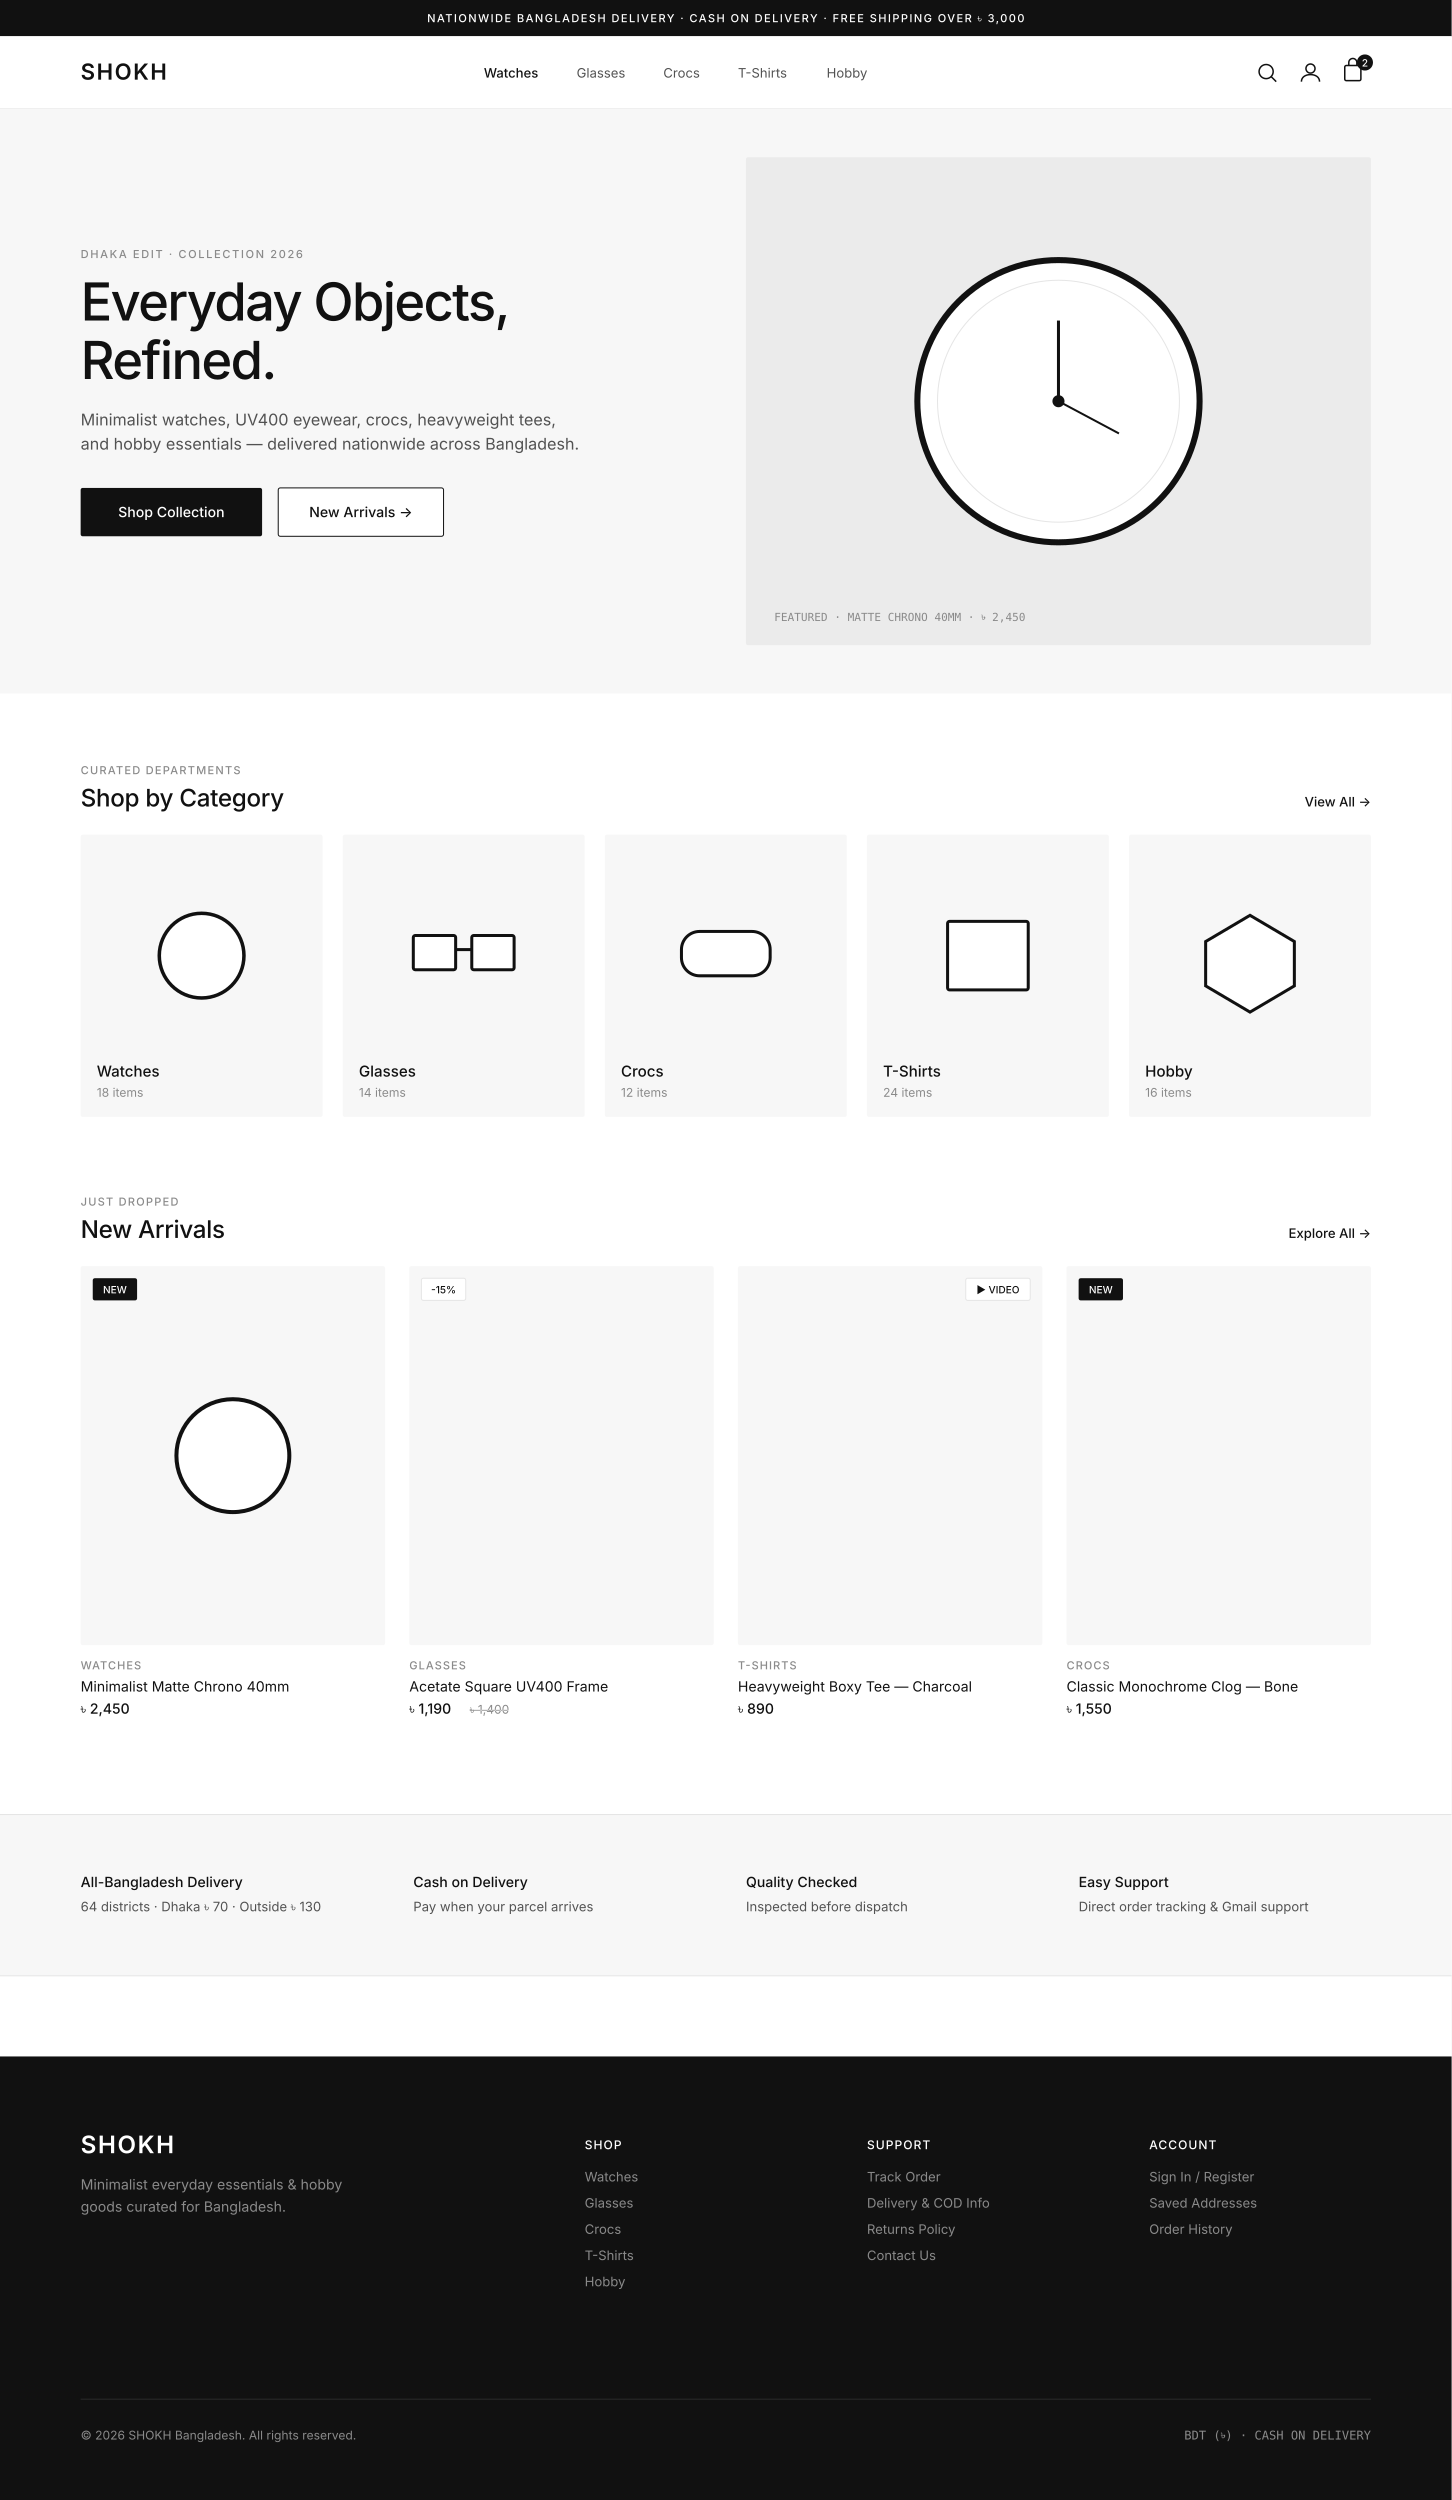
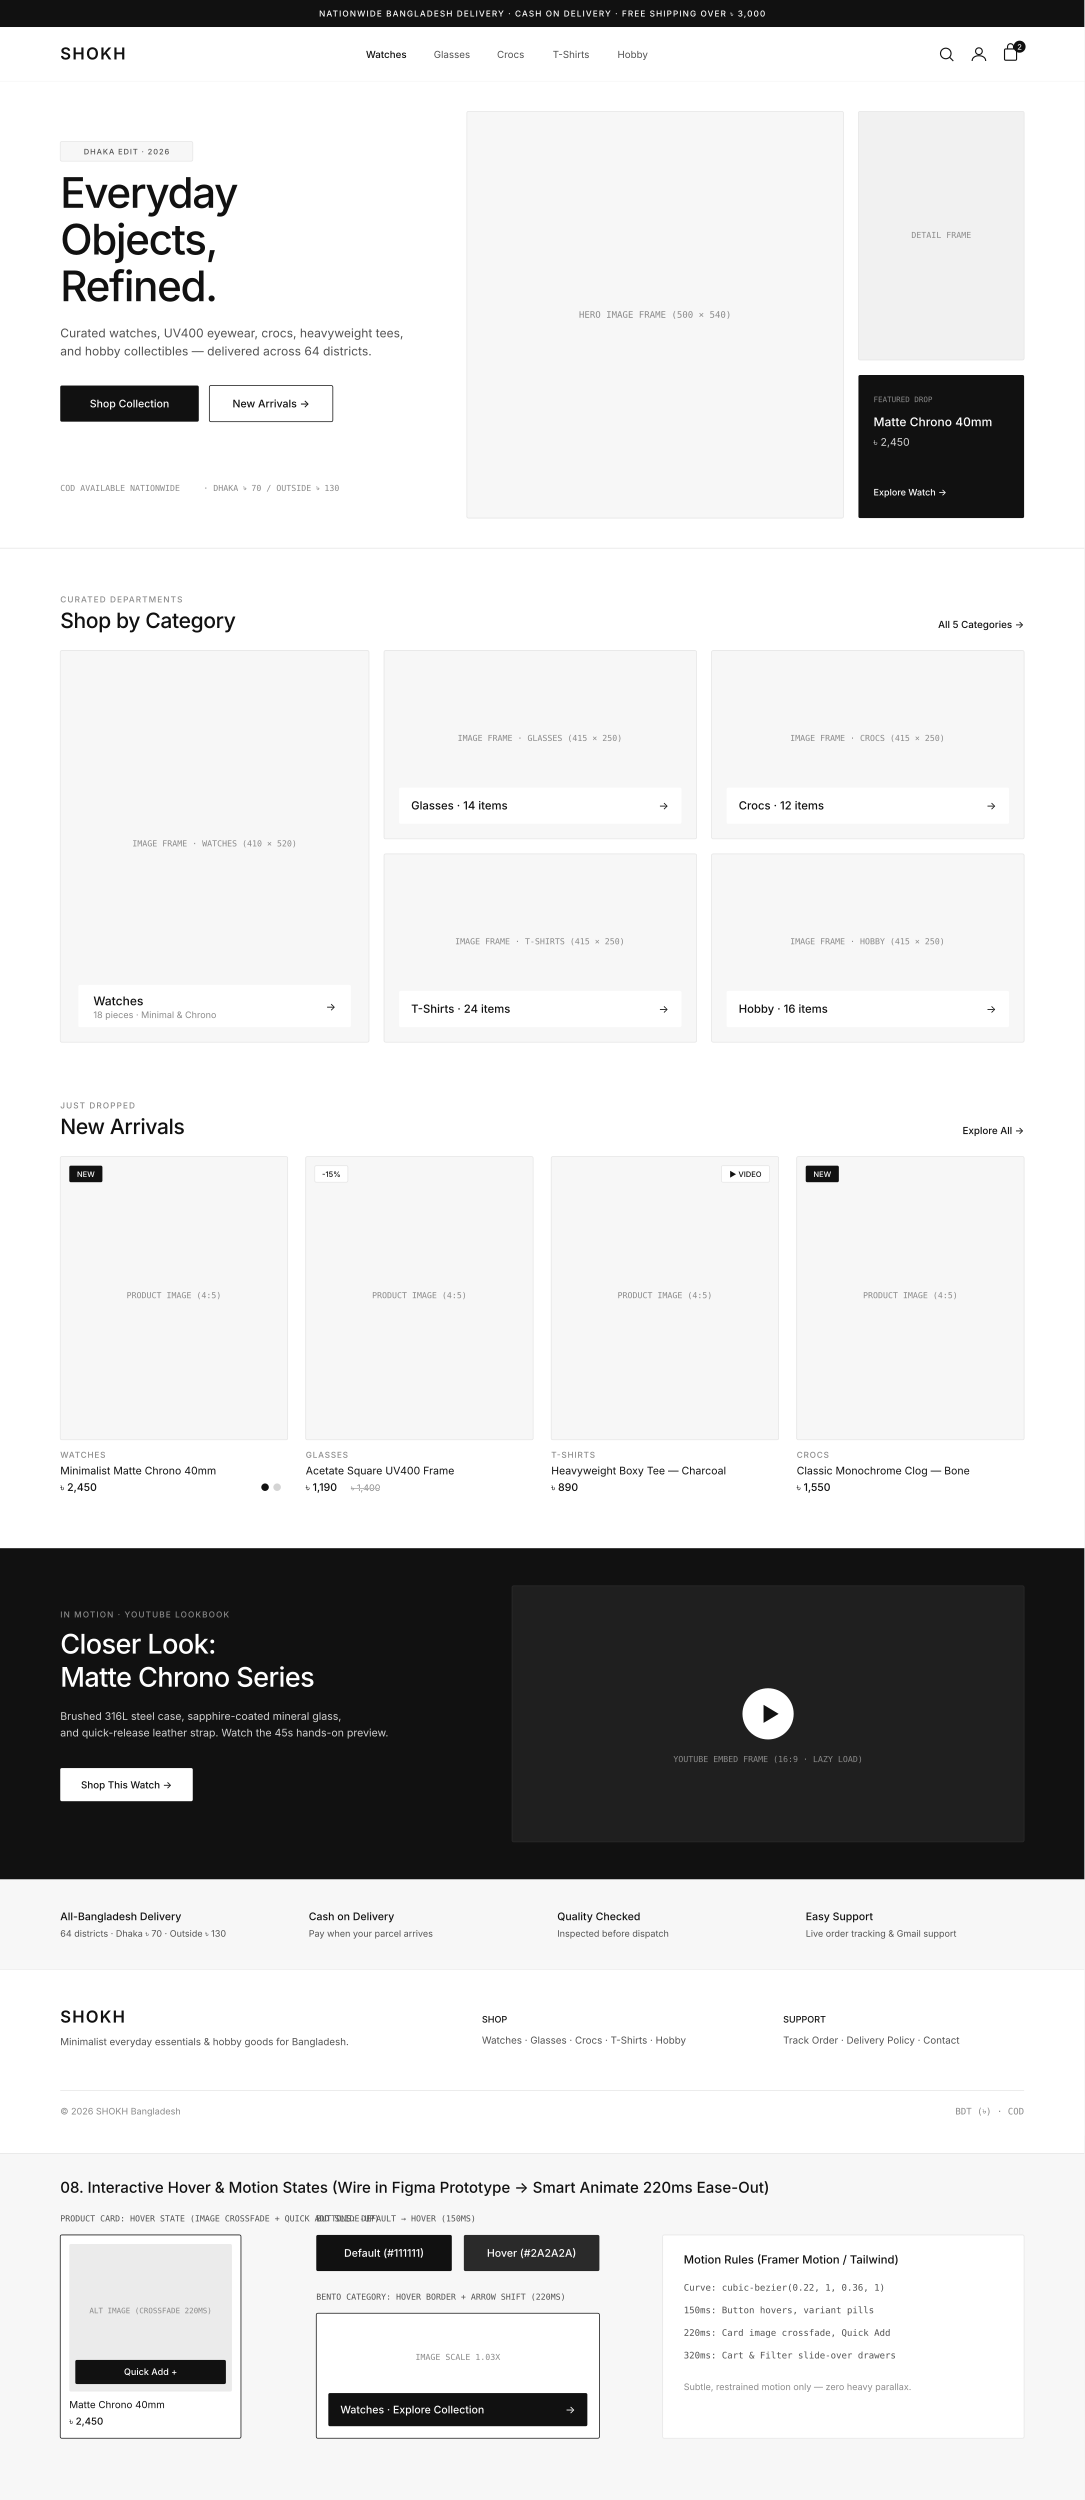
- <svg xmlns="http://www.w3.org/2000/svg" width="1440" height="2480" viewBox="0 0 1440 2480" fill="none">
-   <rect id="Landing-Desktop-BG" width="1440" height="2480" fill="#FFFFFF" />
+ <svg xmlns="http://www.w3.org/2000/svg" width="1440" height="3320" viewBox="0 0 1440 3320" fill="none">
+   <rect id="Landing-Desktop-BG" width="1440" height="3320" fill="#FFFFFF" />
  <g id="01-Announcement-Bar">
    <rect width="1440" height="36" fill="#111111" />
    <text x="720" y="22" text-anchor="middle" fill="#FFFFFF" font-family="Inter, sans-serif" font-size="11" font-weight="500" letter-spacing="1.4">NATIONWIDE BANGLADESH DELIVERY  ·  CASH ON DELIVERY  ·  FREE SHIPPING OVER ৳ 3,000</text>
  </g>
  <g id="02-Navbar">
    <rect y="36" width="1440" height="72" fill="#FFFFFF" />
    <line x1="0" y1="108" x2="1440" y2="108" stroke="#E5E5E5" />
-     <text x="80" y="79" fill="#111111" font-family="Inter, sans-serif" font-size="22" font-weight="600" letter-spacing="1.5">SHOKH</text>
-     <text x="480" y="77" fill="#111111" font-family="Inter, sans-serif" font-size="13" font-weight="500">Watches</text>
-     <text x="572" y="77" fill="#525252" font-family="Inter, sans-serif" font-size="13">Glasses</text>
-     <text x="658" y="77" fill="#525252" font-family="Inter, sans-serif" font-size="13">Crocs</text>
-     <text x="732" y="77" fill="#525252" font-family="Inter, sans-serif" font-size="13">T-Shirts</text>
+     <text x="80" y="79" fill="#111111" font-family="Inter, sans-serif" font-size="22" font-weight="600" letter-spacing="1.8">SHOKH</text>
+     <text x="486" y="77" fill="#111111" font-family="Inter, sans-serif" font-size="13" font-weight="500">Watches</text>
+     <text x="576" y="77" fill="#525252" font-family="Inter, sans-serif" font-size="13">Glasses</text>
+     <text x="660" y="77" fill="#525252" font-family="Inter, sans-serif" font-size="13">Crocs</text>
+     <text x="734" y="77" fill="#525252" font-family="Inter, sans-serif" font-size="13">T-Shirts</text>
    <text x="820" y="77" fill="#525252" font-family="Inter, sans-serif" font-size="13">Hobby</text>
    <circle cx="1256" cy="71" r="7" stroke="#111111" stroke-width="1.5" />
    <line x1="1261" y1="76" x2="1266" y2="81" stroke="#111111" stroke-width="1.5" />
    <circle cx="1300" cy="68" r="4.5" stroke="#111111" stroke-width="1.5" />
    <path d="M1291 81C1291 76.5 1295 74 1300 74C1305 74 1309 76.5 1309 81" stroke="#111111" stroke-width="1.5" />
    <rect x="1334" y="65" width="16" height="15" rx="1.5" stroke="#111111" stroke-width="1.5" />
    <path d="M1338 65V62C1338 59.8 1339.8 58 1342 58C1344.2 58 1346 59.8 1346 62V65" stroke="#111111" stroke-width="1.5" />
    <circle cx="1354" cy="62" r="8" fill="#111111" />
    <text x="1354" y="66" text-anchor="middle" fill="#FFFFFF" font-family="Inter, sans-serif" font-size="10" font-weight="500">2</text>
  </g>
-   <g id="03-Hero">
-     <rect y="108" width="1440" height="580" fill="#F7F7F7" />
-     <text x="80" y="256" fill="#8A8A8A" font-family="Inter, sans-serif" font-size="11" font-weight="500" letter-spacing="1.6">DHAKA EDIT · COLLECTION 2026</text>
-     <text x="80" y="318" fill="#111111" font-family="Inter, sans-serif" font-size="52" font-weight="500" letter-spacing="-1.6">Everyday Objects,</text>
-     <text x="80" y="376" fill="#111111" font-family="Inter, sans-serif" font-size="52" font-weight="500" letter-spacing="-1.6">Refined.</text>
-     <text x="80" y="422" fill="#525252" font-family="Inter, sans-serif" font-size="16">Minimalist watches, UV400 eyewear, crocs, heavyweight tees,</text>
-     <text x="80" y="446" fill="#525252" font-family="Inter, sans-serif" font-size="16">and hobby essentials — delivered nationwide across Bangladesh.</text>
-     <rect x="80" y="484" width="180" height="48" rx="2" fill="#111111" />
-     <text x="170" y="513" text-anchor="middle" fill="#FFFFFF" font-family="Inter, sans-serif" font-size="14" font-weight="500">Shop Collection</text>
-     <rect x="276" y="484" width="164" height="48" rx="2" fill="#FFFFFF" stroke="#111111" />
-     <text x="358" y="513" text-anchor="middle" fill="#111111" font-family="Inter, sans-serif" font-size="14" font-weight="500">New Arrivals →</text>
-     <rect x="740" y="156" width="620" height="484" rx="2" fill="#EBEBEB" />
-     <circle cx="1050" cy="398" r="140" fill="#FFFFFF" stroke="#111111" stroke-width="6" />
-     <circle cx="1050" cy="398" r="120" stroke="#E5E5E5" stroke-width="1" />
-     <line x1="1050" y1="398" x2="1050" y2="318" stroke="#111111" stroke-width="3" />
-     <line x1="1050" y1="398" x2="1110" y2="430" stroke="#111111" stroke-width="2" />
-     <circle cx="1050" cy="398" r="6" fill="#111111" />
-     <text x="768" y="616" fill="#8A8A8A" font-family="JetBrains Mono, monospace" font-size="11">FEATURED · MATTE CHRONO 40MM · ৳ 2,450</text>
-   </g>
-   <g id="04-Category-Showcase">
-     <text x="80" y="768" fill="#8A8A8A" font-family="Inter, sans-serif" font-size="11" font-weight="500" letter-spacing="1.2">CURATED DEPARTMENTS</text>
-     <text x="80" y="800" fill="#111111" font-family="Inter, sans-serif" font-size="24" font-weight="500" letter-spacing="-0.3">Shop by Category</text>
-     <text x="1360" y="800" text-anchor="end" fill="#111111" font-family="Inter, sans-serif" font-size="13" font-weight="500">View All →</text>
-     <g id="Cat-Watches">
-       <rect x="80" y="828" width="240" height="280" rx="2" fill="#F7F7F7" />
-       <circle cx="200" cy="948" r="42" fill="#FFFFFF" stroke="#111111" stroke-width="3.5" />
-       <text x="96" y="1068" fill="#111111" font-family="Inter, sans-serif" font-size="15" font-weight="500">Watches</text>
-       <text x="96" y="1088" fill="#8A8A8A" font-family="Inter, sans-serif" font-size="12">18 items</text>
-     </g>
-     <g id="Cat-Glasses">
-       <rect x="340" y="828" width="240" height="280" rx="2" fill="#F7F7F7" />
-       <rect x="410" y="928" width="42" height="34" rx="2" fill="#FFFFFF" stroke="#111111" stroke-width="3" />
-       <line x1="452" y1="942" x2="468" y2="942" stroke="#111111" stroke-width="3" />
-       <rect x="468" y="928" width="42" height="34" rx="2" fill="#FFFFFF" stroke="#111111" stroke-width="3" />
-       <text x="356" y="1068" fill="#111111" font-family="Inter, sans-serif" font-size="15" font-weight="500">Glasses</text>
-       <text x="356" y="1088" fill="#8A8A8A" font-family="Inter, sans-serif" font-size="12">14 items</text>
-     </g>
-     <g id="Cat-Crocs">
-       <rect x="600" y="828" width="240" height="280" rx="2" fill="#F7F7F7" />
-       <rect x="676" y="924" width="88" height="44" rx="18" fill="#FFFFFF" stroke="#111111" stroke-width="3" />
-       <text x="616" y="1068" fill="#111111" font-family="Inter, sans-serif" font-size="15" font-weight="500">Crocs</text>
-       <text x="616" y="1088" fill="#8A8A8A" font-family="Inter, sans-serif" font-size="12">12 items</text>
-     </g>
-     <g id="Cat-TShirts">
-       <rect x="860" y="828" width="240" height="280" rx="2" fill="#F7F7F7" />
-       <rect x="940" y="914" width="80" height="68" rx="2" fill="#FFFFFF" stroke="#111111" stroke-width="3" />
-       <text x="876" y="1068" fill="#111111" font-family="Inter, sans-serif" font-size="15" font-weight="500">T-Shirts</text>
-       <text x="876" y="1088" fill="#8A8A8A" font-family="Inter, sans-serif" font-size="12">24 items</text>
-     </g>
-     <g id="Cat-Hobby">
-       <rect x="1120" y="828" width="240" height="280" rx="2" fill="#F7F7F7" />
-       <polygon points="1240,908 1284,934 1284,978 1240,1004 1196,978 1196,934" fill="#FFFFFF" stroke="#111111" stroke-width="3" />
-       <text x="1136" y="1068" fill="#111111" font-family="Inter, sans-serif" font-size="15" font-weight="500">Hobby</text>
-       <text x="1136" y="1088" fill="#8A8A8A" font-family="Inter, sans-serif" font-size="12">16 items</text>
+   <g id="03-Editorial-Hero">
+     <rect y="108" width="1440" height="620" fill="#FFFFFF" />
+     <line x1="0" y1="728" x2="1440" y2="728" stroke="#E5E5E5" />
+     <rect x="80" y="188" width="176" height="26" rx="2" fill="#F7F7F7" stroke="#E5E5E5" />
+     <text x="168" y="205" text-anchor="middle" fill="#525252" font-family="Inter, sans-serif" font-size="10" font-weight="500" letter-spacing="1.2">DHAKA EDIT · 2026</text>
+     <text x="80" y="276" fill="#111111" font-family="Inter, sans-serif" font-size="56" font-weight="500" letter-spacing="-1.8">Everyday</text>
+     <text x="80" y="338" fill="#111111" font-family="Inter, sans-serif" font-size="56" font-weight="500" letter-spacing="-1.8">Objects,</text>
+     <text x="80" y="400" fill="#111111" font-family="Inter, sans-serif" font-size="56" font-weight="500" letter-spacing="-1.8">Refined.</text>
+     <text x="80" y="448" fill="#525252" font-family="Inter, sans-serif" font-size="16">Curated watches, UV400 eyewear, crocs, heavyweight tees,</text>
+     <text x="80" y="472" fill="#525252" font-family="Inter, sans-serif" font-size="16">and hobby collectibles — delivered across 64 districts.</text>
+     <rect x="80" y="512" width="184" height="48" rx="2" fill="#111111" />
+     <text x="172" y="541" text-anchor="middle" fill="#FFFFFF" font-family="Inter, sans-serif" font-size="14" font-weight="500">Shop Collection</text>
+     <rect x="278" y="512" width="164" height="48" rx="2" fill="#FFFFFF" stroke="#111111" />
+     <text x="360" y="541" text-anchor="middle" fill="#111111" font-family="Inter, sans-serif" font-size="14" font-weight="500">New Arrivals →</text>
+     <text x="80" y="652" fill="#8A8A8A" font-family="JetBrains Mono, monospace" font-size="11">COD AVAILABLE NATIONWIDE</text>
+     <text x="270" y="652" fill="#8A8A8A" font-family="JetBrains Mono, monospace" font-size="11">·  DHAKA ৳ 70 / OUTSIDE ৳ 130</text>
+     <rect id="IMG-Hero-Main" x="620" y="148" width="500" height="540" rx="2" fill="#F7F7F7" stroke="#E5E5E5" />
+     <text x="870" y="422" text-anchor="middle" fill="#8A8A8A" font-family="JetBrains Mono, monospace" font-size="12">HERO IMAGE FRAME (500 × 540)</text>
+     <rect id="IMG-Hero-Secondary" x="1140" y="148" width="220" height="330" rx="2" fill="#F1F1F1" stroke="#E5E5E5" />
+     <text x="1250" y="316" text-anchor="middle" fill="#8A8A8A" font-family="JetBrains Mono, monospace" font-size="11">DETAIL FRAME</text>
+     <rect x="1140" y="498" width="220" height="190" rx="2" fill="#111111" />
+     <text x="1160" y="534" fill="#8A8A8A" font-family="JetBrains Mono, monospace" font-size="10">FEATURED DROP</text>
+     <text x="1160" y="566" fill="#FFFFFF" font-family="Inter, sans-serif" font-size="16" font-weight="500">Matte Chrono 40mm</text>
+     <text x="1160" y="592" fill="#D4D4D4" font-family="Inter, sans-serif" font-size="14">৳ 2,450</text>
+     <text x="1160" y="658" fill="#FFFFFF" font-family="Inter, sans-serif" font-size="12" font-weight="500">Explore Watch →</text>
+   </g>
+   <g id="04-Bento-Categories">
+     <text x="80" y="800" fill="#8A8A8A" font-family="Inter, sans-serif" font-size="11" font-weight="500" letter-spacing="1.4">CURATED DEPARTMENTS</text>
+     <text x="80" y="834" fill="#111111" font-family="Inter, sans-serif" font-size="28" font-weight="500" letter-spacing="-0.5">Shop by Category</text>
+     <text x="1360" y="834" text-anchor="end" fill="#111111" font-family="Inter, sans-serif" font-size="13" font-weight="500">All 5 Categories →</text>
+     <g id="Bento-Watches">
+       <rect id="IMG-Cat-Watches" x="80" y="864" width="410" height="520" rx="2" fill="#F7F7F7" stroke="#E5E5E5" />
+       <text x="285" y="1124" text-anchor="middle" fill="#8A8A8A" font-family="JetBrains Mono, monospace" font-size="11">IMAGE FRAME · WATCHES (410 × 520)</text>
+       <rect x="104" y="1308" width="362" height="56" rx="2" fill="#FFFFFF" />
+       <text x="124" y="1335" fill="#111111" font-family="Inter, sans-serif" font-size="16" font-weight="500">Watches</text>
+       <text x="124" y="1352" fill="#8A8A8A" font-family="Inter, sans-serif" font-size="12">18 pieces · Minimal &amp; Chrono</text>
+       <text x="446" y="1342" text-anchor="end" fill="#111111" font-family="Inter, sans-serif" font-size="14">→</text>
+     </g>
+     <g id="Bento-Glasses">
+       <rect id="IMG-Cat-Glasses" x="510" y="864" width="415" height="250" rx="2" fill="#F7F7F7" stroke="#E5E5E5" />
+       <text x="717" y="984" text-anchor="middle" fill="#8A8A8A" font-family="JetBrains Mono, monospace" font-size="11">IMAGE FRAME · GLASSES (415 × 250)</text>
+       <rect x="530" y="1046" width="375" height="48" rx="2" fill="#FFFFFF" />
+       <text x="546" y="1075" fill="#111111" font-family="Inter, sans-serif" font-size="15" font-weight="500">Glasses · 14 items</text>
+       <text x="888" y="1075" text-anchor="end" fill="#111111" font-family="Inter, sans-serif" font-size="14">→</text>
+     </g>
+     <g id="Bento-Crocs">
+       <rect id="IMG-Cat-Crocs" x="945" y="864" width="415" height="250" rx="2" fill="#F7F7F7" stroke="#E5E5E5" />
+       <text x="1152" y="984" text-anchor="middle" fill="#8A8A8A" font-family="JetBrains Mono, monospace" font-size="11">IMAGE FRAME · CROCS (415 × 250)</text>
+       <rect x="965" y="1046" width="375" height="48" rx="2" fill="#FFFFFF" />
+       <text x="981" y="1075" fill="#111111" font-family="Inter, sans-serif" font-size="15" font-weight="500">Crocs · 12 items</text>
+       <text x="1323" y="1075" text-anchor="end" fill="#111111" font-family="Inter, sans-serif" font-size="14">→</text>
+     </g>
+     <g id="Bento-TShirts">
+       <rect id="IMG-Cat-TShirts" x="510" y="1134" width="415" height="250" rx="2" fill="#F7F7F7" stroke="#E5E5E5" />
+       <text x="717" y="1254" text-anchor="middle" fill="#8A8A8A" font-family="JetBrains Mono, monospace" font-size="11">IMAGE FRAME · T-SHIRTS (415 × 250)</text>
+       <rect x="530" y="1316" width="375" height="48" rx="2" fill="#FFFFFF" />
+       <text x="546" y="1345" fill="#111111" font-family="Inter, sans-serif" font-size="15" font-weight="500">T-Shirts · 24 items</text>
+       <text x="888" y="1345" text-anchor="end" fill="#111111" font-family="Inter, sans-serif" font-size="14">→</text>
+     </g>
+     <g id="Bento-Hobby">
+       <rect id="IMG-Cat-Hobby" x="945" y="1134" width="415" height="250" rx="2" fill="#F7F7F7" stroke="#E5E5E5" />
+       <text x="1152" y="1254" text-anchor="middle" fill="#8A8A8A" font-family="JetBrains Mono, monospace" font-size="11">IMAGE FRAME · HOBBY (415 × 250)</text>
+       <rect x="965" y="1316" width="375" height="48" rx="2" fill="#FFFFFF" />
+       <text x="981" y="1345" fill="#111111" font-family="Inter, sans-serif" font-size="15" font-weight="500">Hobby · 16 items</text>
+       <text x="1323" y="1345" text-anchor="end" fill="#111111" font-family="Inter, sans-serif" font-size="14">→</text>
    </g>
  </g>
  <g id="05-New-Arrivals">
-     <text x="80" y="1196" fill="#8A8A8A" font-family="Inter, sans-serif" font-size="11" font-weight="500" letter-spacing="1.2">JUST DROPPED</text>
-     <text x="80" y="1228" fill="#111111" font-family="Inter, sans-serif" font-size="24" font-weight="500" letter-spacing="-0.3">New Arrivals</text>
-     <text x="1360" y="1228" text-anchor="end" fill="#111111" font-family="Inter, sans-serif" font-size="13" font-weight="500">Explore All →</text>
-     <g id="Featured-1">
-       <rect x="80" y="1256" width="302" height="376" rx="2" fill="#F7F7F7" />
-       <rect x="92" y="1268" width="44" height="22" rx="2" fill="#111111" />
-       <text x="114" y="1283" text-anchor="middle" fill="#FFFFFF" font-family="Inter, sans-serif" font-size="10" font-weight="500">NEW</text>
-       <circle cx="231" cy="1444" r="56" fill="#FFFFFF" stroke="#111111" stroke-width="4" />
-       <text x="80" y="1656" fill="#8A8A8A" font-family="Inter, sans-serif" font-size="11" font-weight="500" letter-spacing="1">WATCHES</text>
-       <text x="80" y="1678" fill="#111111" font-family="Inter, sans-serif" font-size="14">Minimalist Matte Chrono 40mm</text>
-       <text x="80" y="1700" fill="#111111" font-family="Inter, sans-serif" font-size="14" font-weight="500">৳ 2,450</text>
-     </g>
-     <g id="Featured-2">
-       <rect x="406" y="1256" width="302" height="376" rx="2" fill="#F7F7F7" />
-       <rect x="418" y="1268" width="44" height="22" rx="2" fill="#FFFFFF" stroke="#E5E5E5" />
-       <text x="440" y="1283" text-anchor="middle" fill="#111111" font-family="Inter, sans-serif" font-size="10" font-weight="500">-15%</text>
-       <text x="406" y="1656" fill="#8A8A8A" font-family="Inter, sans-serif" font-size="11" font-weight="500" letter-spacing="1">GLASSES</text>
-       <text x="406" y="1678" fill="#111111" font-family="Inter, sans-serif" font-size="14">Acetate Square UV400 Frame</text>
-       <text x="406" y="1700" fill="#111111" font-family="Inter, sans-serif" font-size="14" font-weight="500">৳ 1,190</text>
-       <text x="466" y="1700" fill="#8A8A8A" font-family="Inter, sans-serif" font-size="12" text-decoration="line-through">৳ 1,400</text>
-     </g>
-     <g id="Featured-3">
-       <rect x="732" y="1256" width="302" height="376" rx="2" fill="#F7F7F7" />
-       <rect x="958" y="1268" width="64" height="22" rx="2" fill="#FFFFFF" stroke="#E5E5E5" />
-       <text x="990" y="1283" text-anchor="middle" fill="#111111" font-family="Inter, sans-serif" font-size="10" font-weight="500">▶ VIDEO</text>
-       <text x="732" y="1656" fill="#8A8A8A" font-family="Inter, sans-serif" font-size="11" font-weight="500" letter-spacing="1">T-SHIRTS</text>
-       <text x="732" y="1678" fill="#111111" font-family="Inter, sans-serif" font-size="14">Heavyweight Boxy Tee — Charcoal</text>
-       <text x="732" y="1700" fill="#111111" font-family="Inter, sans-serif" font-size="14" font-weight="500">৳ 890</text>
-     </g>
-     <g id="Featured-4">
-       <rect x="1058" y="1256" width="302" height="376" rx="2" fill="#F7F7F7" />
-       <rect x="1070" y="1268" width="44" height="22" rx="2" fill="#111111" />
-       <text x="1092" y="1283" text-anchor="middle" fill="#FFFFFF" font-family="Inter, sans-serif" font-size="10" font-weight="500">NEW</text>
-       <text x="1058" y="1656" fill="#8A8A8A" font-family="Inter, sans-serif" font-size="11" font-weight="500" letter-spacing="1">CROCS</text>
-       <text x="1058" y="1678" fill="#111111" font-family="Inter, sans-serif" font-size="14">Classic Monochrome Clog — Bone</text>
-       <text x="1058" y="1700" fill="#111111" font-family="Inter, sans-serif" font-size="14" font-weight="500">৳ 1,550</text>
-     </g>
-   </g>
-   <g id="06-Delivery-Strip">
-     <rect y="1800" width="1440" height="160" fill="#F7F7F7" />
-     <line x1="0" y1="1800" x2="1440" y2="1800" stroke="#E5E5E5" />
-     <line x1="0" y1="1960" x2="1440" y2="1960" stroke="#E5E5E5" />
-     <text x="80" y="1872" fill="#111111" font-family="Inter, sans-serif" font-size="14" font-weight="500">All-Bangladesh Delivery</text>
-     <text x="80" y="1896" fill="#525252" font-family="Inter, sans-serif" font-size="13">64 districts · Dhaka ৳ 70 · Outside ৳ 130</text>
-     <text x="410" y="1872" fill="#111111" font-family="Inter, sans-serif" font-size="14" font-weight="500">Cash on Delivery</text>
-     <text x="410" y="1896" fill="#525252" font-family="Inter, sans-serif" font-size="13">Pay when your parcel arrives</text>
-     <text x="740" y="1872" fill="#111111" font-family="Inter, sans-serif" font-size="14" font-weight="500">Quality Checked</text>
-     <text x="740" y="1896" fill="#525252" font-family="Inter, sans-serif" font-size="13">Inspected before dispatch</text>
-     <text x="1070" y="1872" fill="#111111" font-family="Inter, sans-serif" font-size="14" font-weight="500">Easy Support</text>
-     <text x="1070" y="1896" fill="#525252" font-family="Inter, sans-serif" font-size="13">Direct order tracking &amp; Gmail support</text>
-   </g>
-   <g id="07-Footer">
-     <rect y="2040" width="1440" height="440" fill="#111111" />
-     <text x="80" y="2136" fill="#FFFFFF" font-family="Inter, sans-serif" font-size="24" font-weight="600" letter-spacing="1.5">SHOKH</text>
-     <text x="80" y="2172" fill="#8A8A8A" font-family="Inter, sans-serif" font-size="14">Minimalist everyday essentials &amp; hobby</text>
-     <text x="80" y="2194" fill="#8A8A8A" font-family="Inter, sans-serif" font-size="14">goods curated for Bangladesh.</text>
-     <text x="580" y="2132" fill="#FFFFFF" font-family="Inter, sans-serif" font-size="12" font-weight="500" letter-spacing="1">SHOP</text>
-     <text x="580" y="2164" fill="#8A8A8A" font-family="Inter, sans-serif" font-size="13">Watches</text>
-     <text x="580" y="2190" fill="#8A8A8A" font-family="Inter, sans-serif" font-size="13">Glasses</text>
-     <text x="580" y="2216" fill="#8A8A8A" font-family="Inter, sans-serif" font-size="13">Crocs</text>
-     <text x="580" y="2242" fill="#8A8A8A" font-family="Inter, sans-serif" font-size="13">T-Shirts</text>
-     <text x="580" y="2268" fill="#8A8A8A" font-family="Inter, sans-serif" font-size="13">Hobby</text>
-     <text x="860" y="2132" fill="#FFFFFF" font-family="Inter, sans-serif" font-size="12" font-weight="500" letter-spacing="1">SUPPORT</text>
-     <text x="860" y="2164" fill="#8A8A8A" font-family="Inter, sans-serif" font-size="13">Track Order</text>
-     <text x="860" y="2190" fill="#8A8A8A" font-family="Inter, sans-serif" font-size="13">Delivery &amp; COD Info</text>
-     <text x="860" y="2216" fill="#8A8A8A" font-family="Inter, sans-serif" font-size="13">Returns Policy</text>
-     <text x="860" y="2242" fill="#8A8A8A" font-family="Inter, sans-serif" font-size="13">Contact Us</text>
-     <text x="1140" y="2132" fill="#FFFFFF" font-family="Inter, sans-serif" font-size="12" font-weight="500" letter-spacing="1">ACCOUNT</text>
-     <text x="1140" y="2164" fill="#8A8A8A" font-family="Inter, sans-serif" font-size="13">Sign In / Register</text>
-     <text x="1140" y="2190" fill="#8A8A8A" font-family="Inter, sans-serif" font-size="13">Saved Addresses</text>
-     <text x="1140" y="2216" fill="#8A8A8A" font-family="Inter, sans-serif" font-size="13">Order History</text>
-     <line x1="80" y1="2380" x2="1360" y2="2380" stroke="#2A2A2A" />
-     <text x="80" y="2420" fill="#8A8A8A" font-family="Inter, sans-serif" font-size="12">© 2026 SHOKH Bangladesh. All rights reserved.</text>
-     <text x="1360" y="2420" text-anchor="end" fill="#8A8A8A" font-family="JetBrains Mono, monospace" font-size="12">BDT (৳) · CASH ON DELIVERY</text>
+     <text x="80" y="1472" fill="#8A8A8A" font-family="Inter, sans-serif" font-size="11" font-weight="500" letter-spacing="1.4">JUST DROPPED</text>
+     <text x="80" y="1506" fill="#111111" font-family="Inter, sans-serif" font-size="28" font-weight="500" letter-spacing="-0.5">New Arrivals</text>
+     <text x="1360" y="1506" text-anchor="end" fill="#111111" font-family="Inter, sans-serif" font-size="13" font-weight="500">Explore All →</text>
+     <g id="Prod-1">
+       <rect id="IMG-Prod-1" x="80" y="1536" width="302" height="376" rx="2" fill="#F7F7F7" stroke="#E5E5E5" />
+       <text x="231" y="1724" text-anchor="middle" fill="#8A8A8A" font-family="JetBrains Mono, monospace" font-size="11">PRODUCT IMAGE (4:5)</text>
+       <rect x="92" y="1548" width="44" height="22" rx="2" fill="#111111" />
+       <text x="114" y="1563" text-anchor="middle" fill="#FFFFFF" font-family="Inter, sans-serif" font-size="10" font-weight="500">NEW</text>
+       <text x="80" y="1936" fill="#8A8A8A" font-family="Inter, sans-serif" font-size="11" font-weight="500" letter-spacing="1">WATCHES</text>
+       <text x="80" y="1958" fill="#111111" font-family="Inter, sans-serif" font-size="14">Minimalist Matte Chrono 40mm</text>
+       <text x="80" y="1980" fill="#111111" font-family="Inter, sans-serif" font-size="14" font-weight="500">৳ 2,450</text>
+       <circle cx="352" cy="1975" r="5" fill="#111111" />
+       <circle cx="368" cy="1975" r="5" fill="#D4D4D4" />
+     </g>
+     <g id="Prod-2">
+       <rect id="IMG-Prod-2" x="406" y="1536" width="302" height="376" rx="2" fill="#F7F7F7" stroke="#E5E5E5" />
+       <text x="557" y="1724" text-anchor="middle" fill="#8A8A8A" font-family="JetBrains Mono, monospace" font-size="11">PRODUCT IMAGE (4:5)</text>
+       <rect x="418" y="1548" width="44" height="22" rx="2" fill="#FFFFFF" stroke="#E5E5E5" />
+       <text x="440" y="1563" text-anchor="middle" fill="#111111" font-family="Inter, sans-serif" font-size="10" font-weight="500">-15%</text>
+       <text x="406" y="1936" fill="#8A8A8A" font-family="Inter, sans-serif" font-size="11" font-weight="500" letter-spacing="1">GLASSES</text>
+       <text x="406" y="1958" fill="#111111" font-family="Inter, sans-serif" font-size="14">Acetate Square UV400 Frame</text>
+       <text x="406" y="1980" fill="#111111" font-family="Inter, sans-serif" font-size="14" font-weight="500">৳ 1,190</text>
+       <text x="466" y="1980" fill="#8A8A8A" font-family="Inter, sans-serif" font-size="12" text-decoration="line-through">৳ 1,400</text>
+     </g>
+     <g id="Prod-3">
+       <rect id="IMG-Prod-3" x="732" y="1536" width="302" height="376" rx="2" fill="#F7F7F7" stroke="#E5E5E5" />
+       <text x="883" y="1724" text-anchor="middle" fill="#8A8A8A" font-family="JetBrains Mono, monospace" font-size="11">PRODUCT IMAGE (4:5)</text>
+       <rect x="958" y="1548" width="64" height="22" rx="2" fill="#FFFFFF" stroke="#E5E5E5" />
+       <text x="990" y="1563" text-anchor="middle" fill="#111111" font-family="Inter, sans-serif" font-size="10" font-weight="500">▶ VIDEO</text>
+       <text x="732" y="1936" fill="#8A8A8A" font-family="Inter, sans-serif" font-size="11" font-weight="500" letter-spacing="1">T-SHIRTS</text>
+       <text x="732" y="1958" fill="#111111" font-family="Inter, sans-serif" font-size="14">Heavyweight Boxy Tee — Charcoal</text>
+       <text x="732" y="1980" fill="#111111" font-family="Inter, sans-serif" font-size="14" font-weight="500">৳ 890</text>
+     </g>
+     <g id="Prod-4">
+       <rect id="IMG-Prod-4" x="1058" y="1536" width="302" height="376" rx="2" fill="#F7F7F7" stroke="#E5E5E5" />
+       <text x="1209" y="1724" text-anchor="middle" fill="#8A8A8A" font-family="JetBrains Mono, monospace" font-size="11">PRODUCT IMAGE (4:5)</text>
+       <rect x="1070" y="1548" width="44" height="22" rx="2" fill="#111111" />
+       <text x="1092" y="1563" text-anchor="middle" fill="#FFFFFF" font-family="Inter, sans-serif" font-size="10" font-weight="500">NEW</text>
+       <text x="1058" y="1936" fill="#8A8A8A" font-family="Inter, sans-serif" font-size="11" font-weight="500" letter-spacing="1">CROCS</text>
+       <text x="1058" y="1958" fill="#111111" font-family="Inter, sans-serif" font-size="14">Classic Monochrome Clog — Bone</text>
+       <text x="1058" y="1980" fill="#111111" font-family="Inter, sans-serif" font-size="14" font-weight="500">৳ 1,550</text>
+     </g>
+   </g>
+   <g id="06-Video-Spotlight">
+     <rect y="2056" width="1440" height="440" fill="#111111" />
+     <text x="80" y="2148" fill="#8A8A8A" font-family="Inter, sans-serif" font-size="11" font-weight="500" letter-spacing="1.4">IN MOTION · YOUTUBE LOOKBOOK</text>
+     <text x="80" y="2196" fill="#FFFFFF" font-family="Inter, sans-serif" font-size="36" font-weight="500" letter-spacing="-0.8">Closer Look:</text>
+     <text x="80" y="2240" fill="#FFFFFF" font-family="Inter, sans-serif" font-size="36" font-weight="500" letter-spacing="-0.8">Matte Chrono Series</text>
+     <text x="80" y="2284" fill="#D4D4D4" font-family="Inter, sans-serif" font-size="14">Brushed 316L steel case, sapphire-coated mineral glass,</text>
+     <text x="80" y="2306" fill="#D4D4D4" font-family="Inter, sans-serif" font-size="14">and quick-release leather strap. Watch the 45s hands-on preview.</text>
+     <rect x="80" y="2348" width="176" height="44" rx="2" fill="#FFFFFF" />
+     <text x="168" y="2375" text-anchor="middle" fill="#111111" font-family="Inter, sans-serif" font-size="13" font-weight="500">Shop This Watch →</text>
+     <rect id="IMG-Video-Spotlight" x="680" y="2106" width="680" height="340" rx="2" fill="#1F1F1F" stroke="#2A2A2A" />
+     <circle cx="1020" cy="2276" r="34" fill="#FFFFFF" />
+     <polygon points="1014,2264 1034,2276 1014,2288" fill="#111111" />
+     <text x="1020" y="2340" text-anchor="middle" fill="#8A8A8A" font-family="JetBrains Mono, monospace" font-size="11">YOUTUBE EMBED FRAME (16:9 · LAZY LOAD)</text>
+   </g>
+   <g id="07-Trust-And-Footer">
+     <rect y="2496" width="1440" height="120" fill="#F7F7F7" />
+     <line x1="0" y1="2616" x2="1440" y2="2616" stroke="#E5E5E5" />
+     <text x="80" y="2550" fill="#111111" font-family="Inter, sans-serif" font-size="14" font-weight="500">All-Bangladesh Delivery</text>
+     <text x="80" y="2572" fill="#525252" font-family="Inter, sans-serif" font-size="12">64 districts · Dhaka ৳ 70 · Outside ৳ 130</text>
+     <text x="410" y="2550" fill="#111111" font-family="Inter, sans-serif" font-size="14" font-weight="500">Cash on Delivery</text>
+     <text x="410" y="2572" fill="#525252" font-family="Inter, sans-serif" font-size="12">Pay when your parcel arrives</text>
+     <text x="740" y="2550" fill="#111111" font-family="Inter, sans-serif" font-size="14" font-weight="500">Quality Checked</text>
+     <text x="740" y="2572" fill="#525252" font-family="Inter, sans-serif" font-size="12">Inspected before dispatch</text>
+     <text x="1070" y="2550" fill="#111111" font-family="Inter, sans-serif" font-size="14" font-weight="500">Easy Support</text>
+     <text x="1070" y="2572" fill="#525252" font-family="Inter, sans-serif" font-size="12">Live order tracking &amp; Gmail support</text>
+     <rect y="2616" width="1440" height="220" fill="#FFFFFF" />
+     <text x="80" y="2686" fill="#111111" font-family="Inter, sans-serif" font-size="22" font-weight="600" letter-spacing="1.6">SHOKH</text>
+     <text x="80" y="2716" fill="#525252" font-family="Inter, sans-serif" font-size="13">Minimalist everyday essentials &amp; hobby goods for Bangladesh.</text>
+     <text x="640" y="2686" fill="#111111" font-family="Inter, sans-serif" font-size="12" font-weight="500">SHOP</text>
+     <text x="640" y="2714" fill="#525252" font-family="Inter, sans-serif" font-size="13">Watches · Glasses · Crocs · T-Shirts · Hobby</text>
+     <text x="1040" y="2686" fill="#111111" font-family="Inter, sans-serif" font-size="12" font-weight="500">SUPPORT</text>
+     <text x="1040" y="2714" fill="#525252" font-family="Inter, sans-serif" font-size="13">Track Order · Delivery Policy · Contact</text>
+     <line x1="80" y1="2776" x2="1360" y2="2776" stroke="#E5E5E5" />
+     <text x="80" y="2808" fill="#8A8A8A" font-family="Inter, sans-serif" font-size="12">© 2026 SHOKH Bangladesh</text>
+     <text x="1360" y="2808" text-anchor="end" fill="#8A8A8A" font-family="JetBrains Mono, monospace" font-size="12">BDT (৳) · COD</text>
+   </g>
+   <g id="08-Motion-Hover-States">
+     <rect y="2860" width="1440" height="460" fill="#F7F7F7" />
+     <line x1="0" y1="2860" x2="1440" y2="2860" stroke="#E5E5E5" />
+     <text x="80" y="2912" fill="#111111" font-family="Inter, sans-serif" font-size="20" font-weight="500">08. Interactive Hover &amp; Motion States (Wire in Figma Prototype → Smart Animate 220ms Ease-Out)</text>
+     <text x="80" y="2950" fill="#525252" font-family="JetBrains Mono, monospace" font-size="11">PRODUCT CARD: HOVER STATE (IMAGE CROSSFADE + QUICK ADD SLIDE-UP)</text>
+     <rect x="80" y="2968" width="240" height="270" rx="2" fill="#FFFFFF" stroke="#111111" />
+     <rect x="92" y="2980" width="216" height="196" rx="2" fill="#EBEBEB" />
+     <text x="200" y="3072" text-anchor="middle" fill="#8A8A8A" font-family="JetBrains Mono, monospace" font-size="10">ALT IMAGE (CROSSFADE 220MS)</text>
+     <rect x="100" y="3134" width="200" height="32" rx="2" fill="#111111" />
+     <text x="200" y="3154" text-anchor="middle" fill="#FFFFFF" font-family="Inter, sans-serif" font-size="12" font-weight="500">Quick Add +</text>
+     <text x="92" y="3198" fill="#111111" font-family="Inter, sans-serif" font-size="13">Matte Chrono 40mm</text>
+     <text x="92" y="3220" fill="#111111" font-family="Inter, sans-serif" font-size="13" font-weight="500">৳ 2,450</text>
+     <text x="420" y="2950" fill="#525252" font-family="JetBrains Mono, monospace" font-size="11">BUTTONS: DEFAULT → HOVER (150MS)</text>
+     <rect x="420" y="2968" width="180" height="48" rx="2" fill="#111111" />
+     <text x="510" y="2997" text-anchor="middle" fill="#FFFFFF" font-family="Inter, sans-serif" font-size="14" font-weight="500">Default (#111111)</text>
+     <rect x="616" y="2968" width="180" height="48" rx="2" fill="#2A2A2A" />
+     <text x="706" y="2997" text-anchor="middle" fill="#FFFFFF" font-family="Inter, sans-serif" font-size="14" font-weight="500">Hover (#2A2A2A)</text>
+     <text x="420" y="3054" fill="#525252" font-family="JetBrains Mono, monospace" font-size="11">BENTO CATEGORY: HOVER BORDER + ARROW SHIFT (220MS)</text>
+     <rect x="420" y="3072" width="376" height="166" rx="2" fill="#FFFFFF" stroke="#111111" />
+     <text x="608" y="3134" text-anchor="middle" fill="#8A8A8A" font-family="JetBrains Mono, monospace" font-size="11">IMAGE SCALE 1.03X</text>
+     <rect x="436" y="3178" width="344" height="44" rx="2" fill="#111111" />
+     <text x="452" y="3205" fill="#FFFFFF" font-family="Inter, sans-serif" font-size="14" font-weight="500">Watches · Explore Collection</text>
+     <text x="764" y="3205" text-anchor="end" fill="#FFFFFF" font-family="Inter, sans-serif" font-size="14">→</text>
+     <rect x="880" y="2968" width="480" height="270" rx="2" fill="#FFFFFF" stroke="#E5E5E5" />
+     <text x="908" y="3006" fill="#111111" font-family="Inter, sans-serif" font-size="15" font-weight="500">Motion Rules (Framer Motion / Tailwind)</text>
+     <text x="908" y="3042" fill="#525252" font-family="JetBrains Mono, monospace" font-size="12">Curve: cubic-bezier(0.22, 1, 0.36, 1)</text>
+     <text x="908" y="3072" fill="#525252" font-family="JetBrains Mono, monospace" font-size="12">150ms: Button hovers, variant pills</text>
+     <text x="908" y="3102" fill="#525252" font-family="JetBrains Mono, monospace" font-size="12">220ms: Card image crossfade, Quick Add</text>
+     <text x="908" y="3132" fill="#525252" font-family="JetBrains Mono, monospace" font-size="12">320ms: Cart &amp; Filter slide-over drawers</text>
+     <text x="908" y="3174" fill="#8A8A8A" font-family="Inter, sans-serif" font-size="12">Subtle, restrained motion only — zero heavy parallax.</text>
  </g>
</svg>
